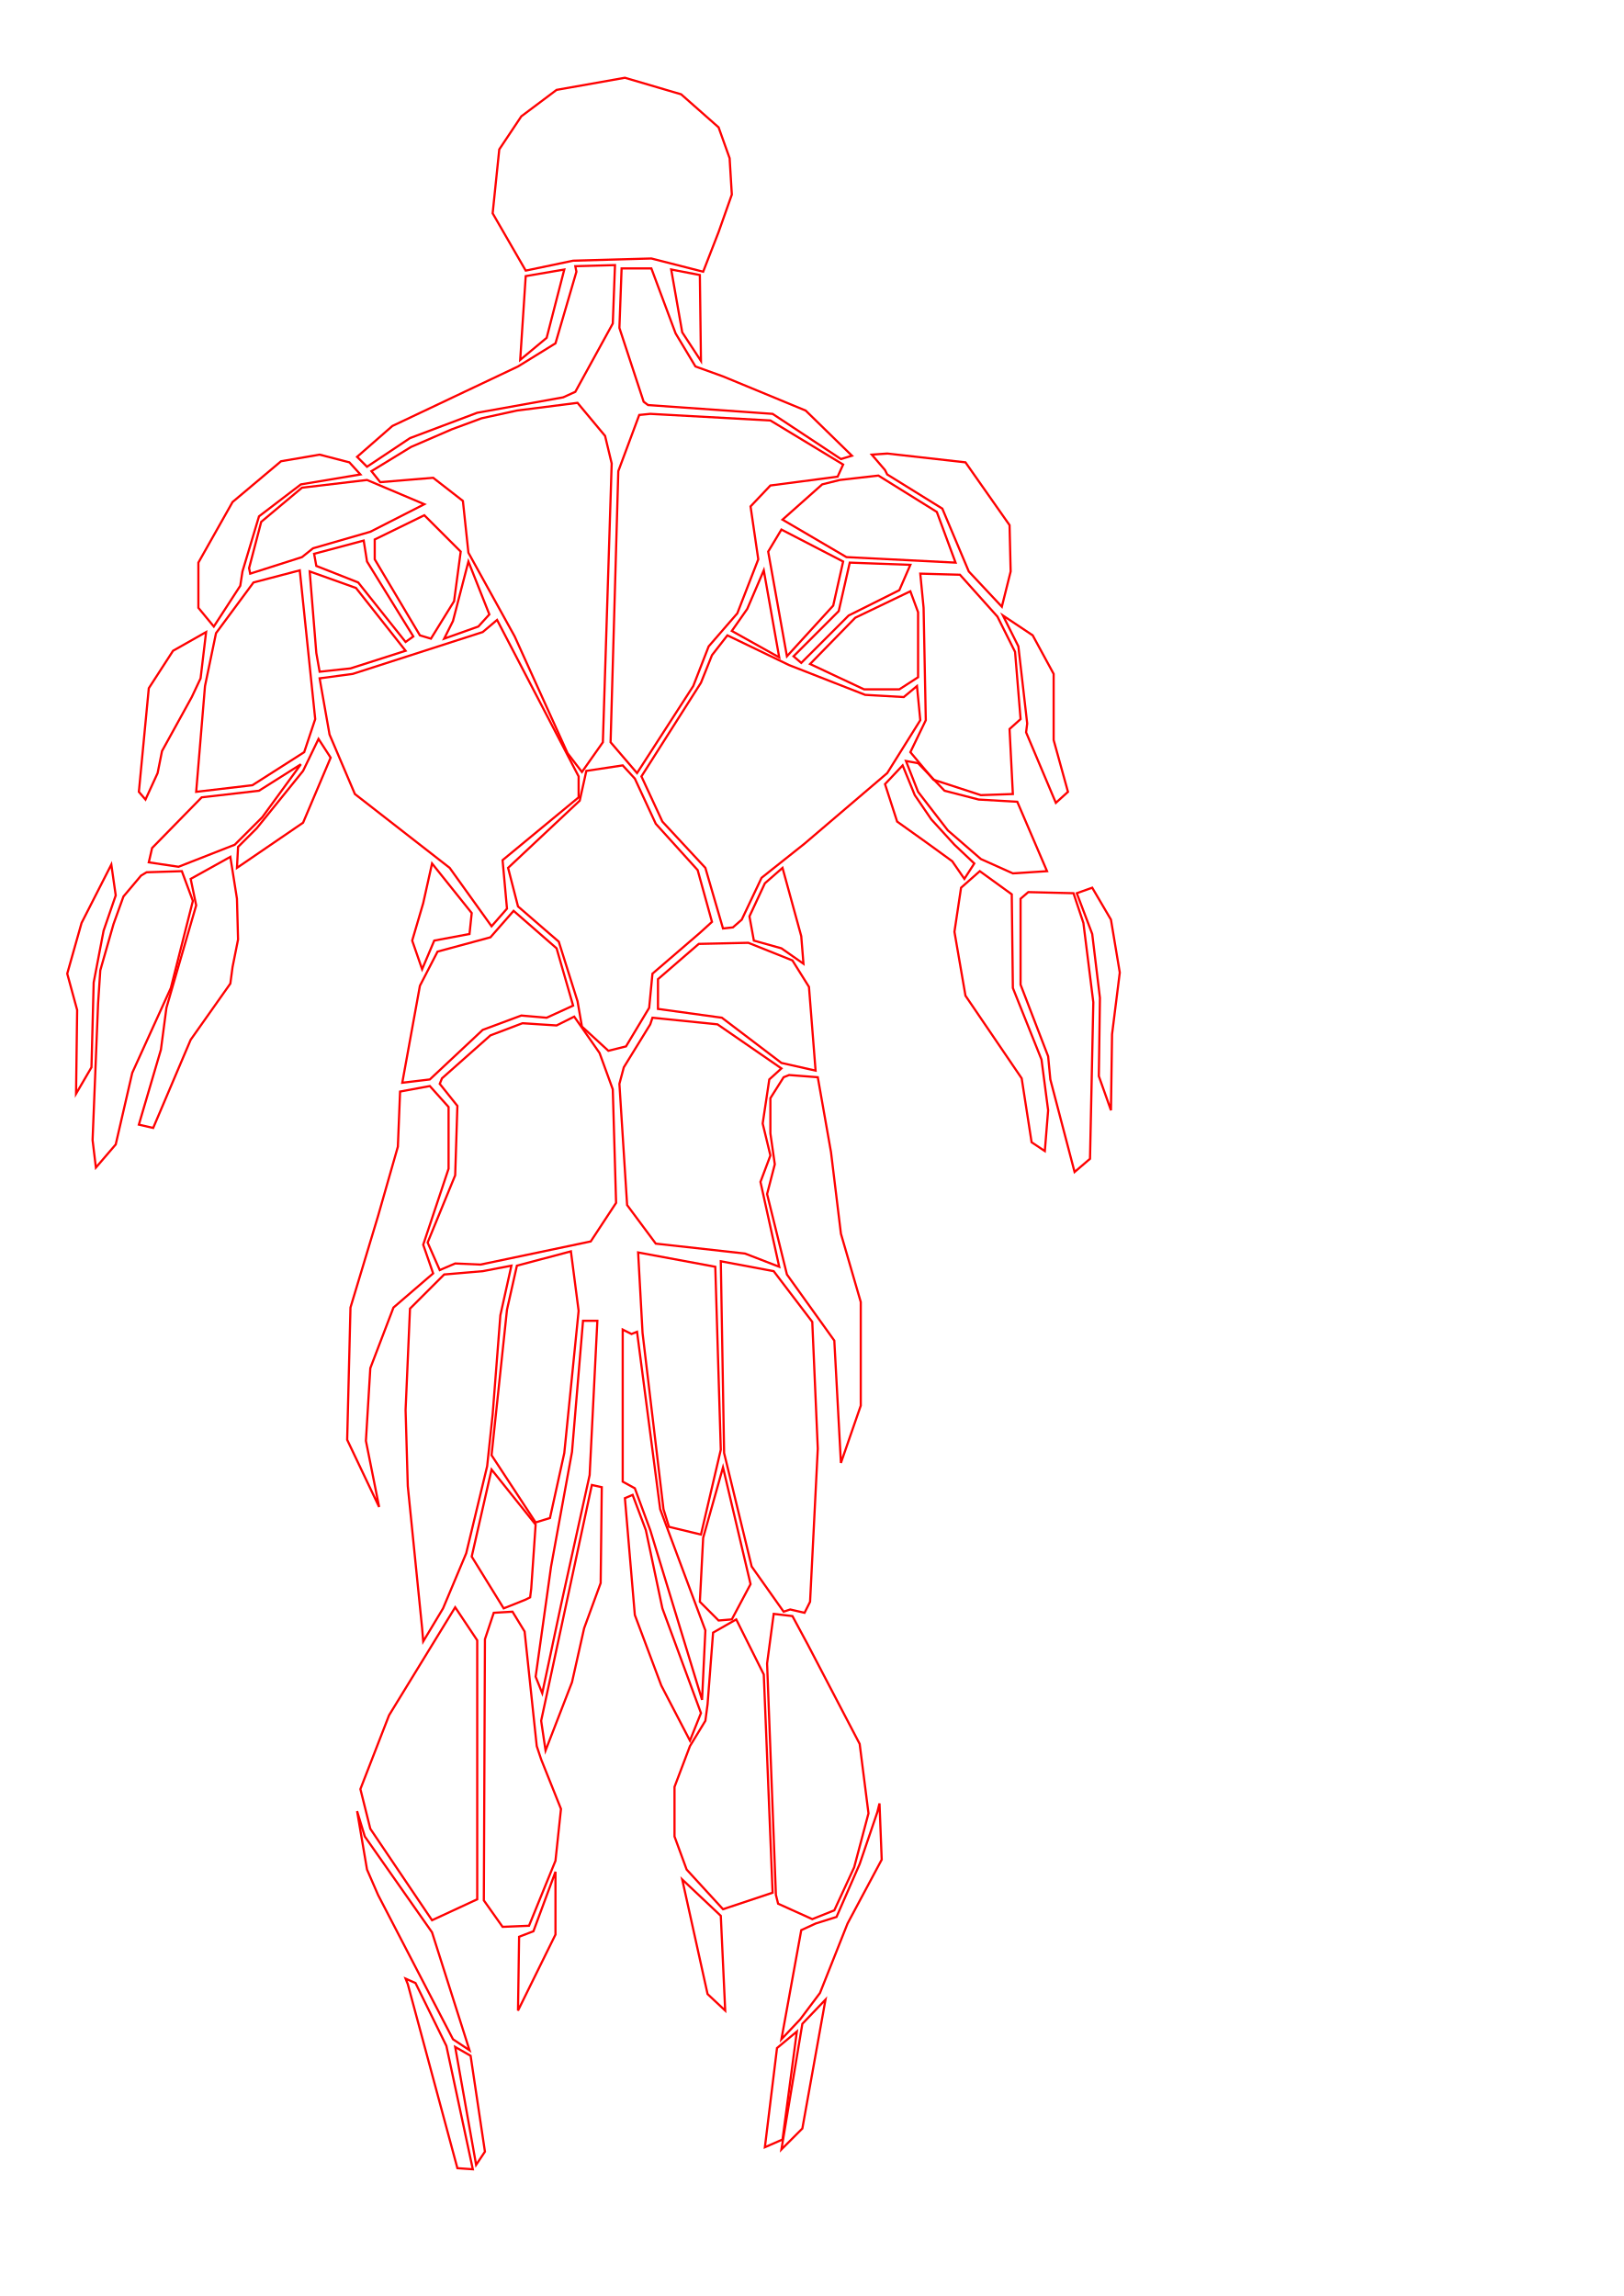
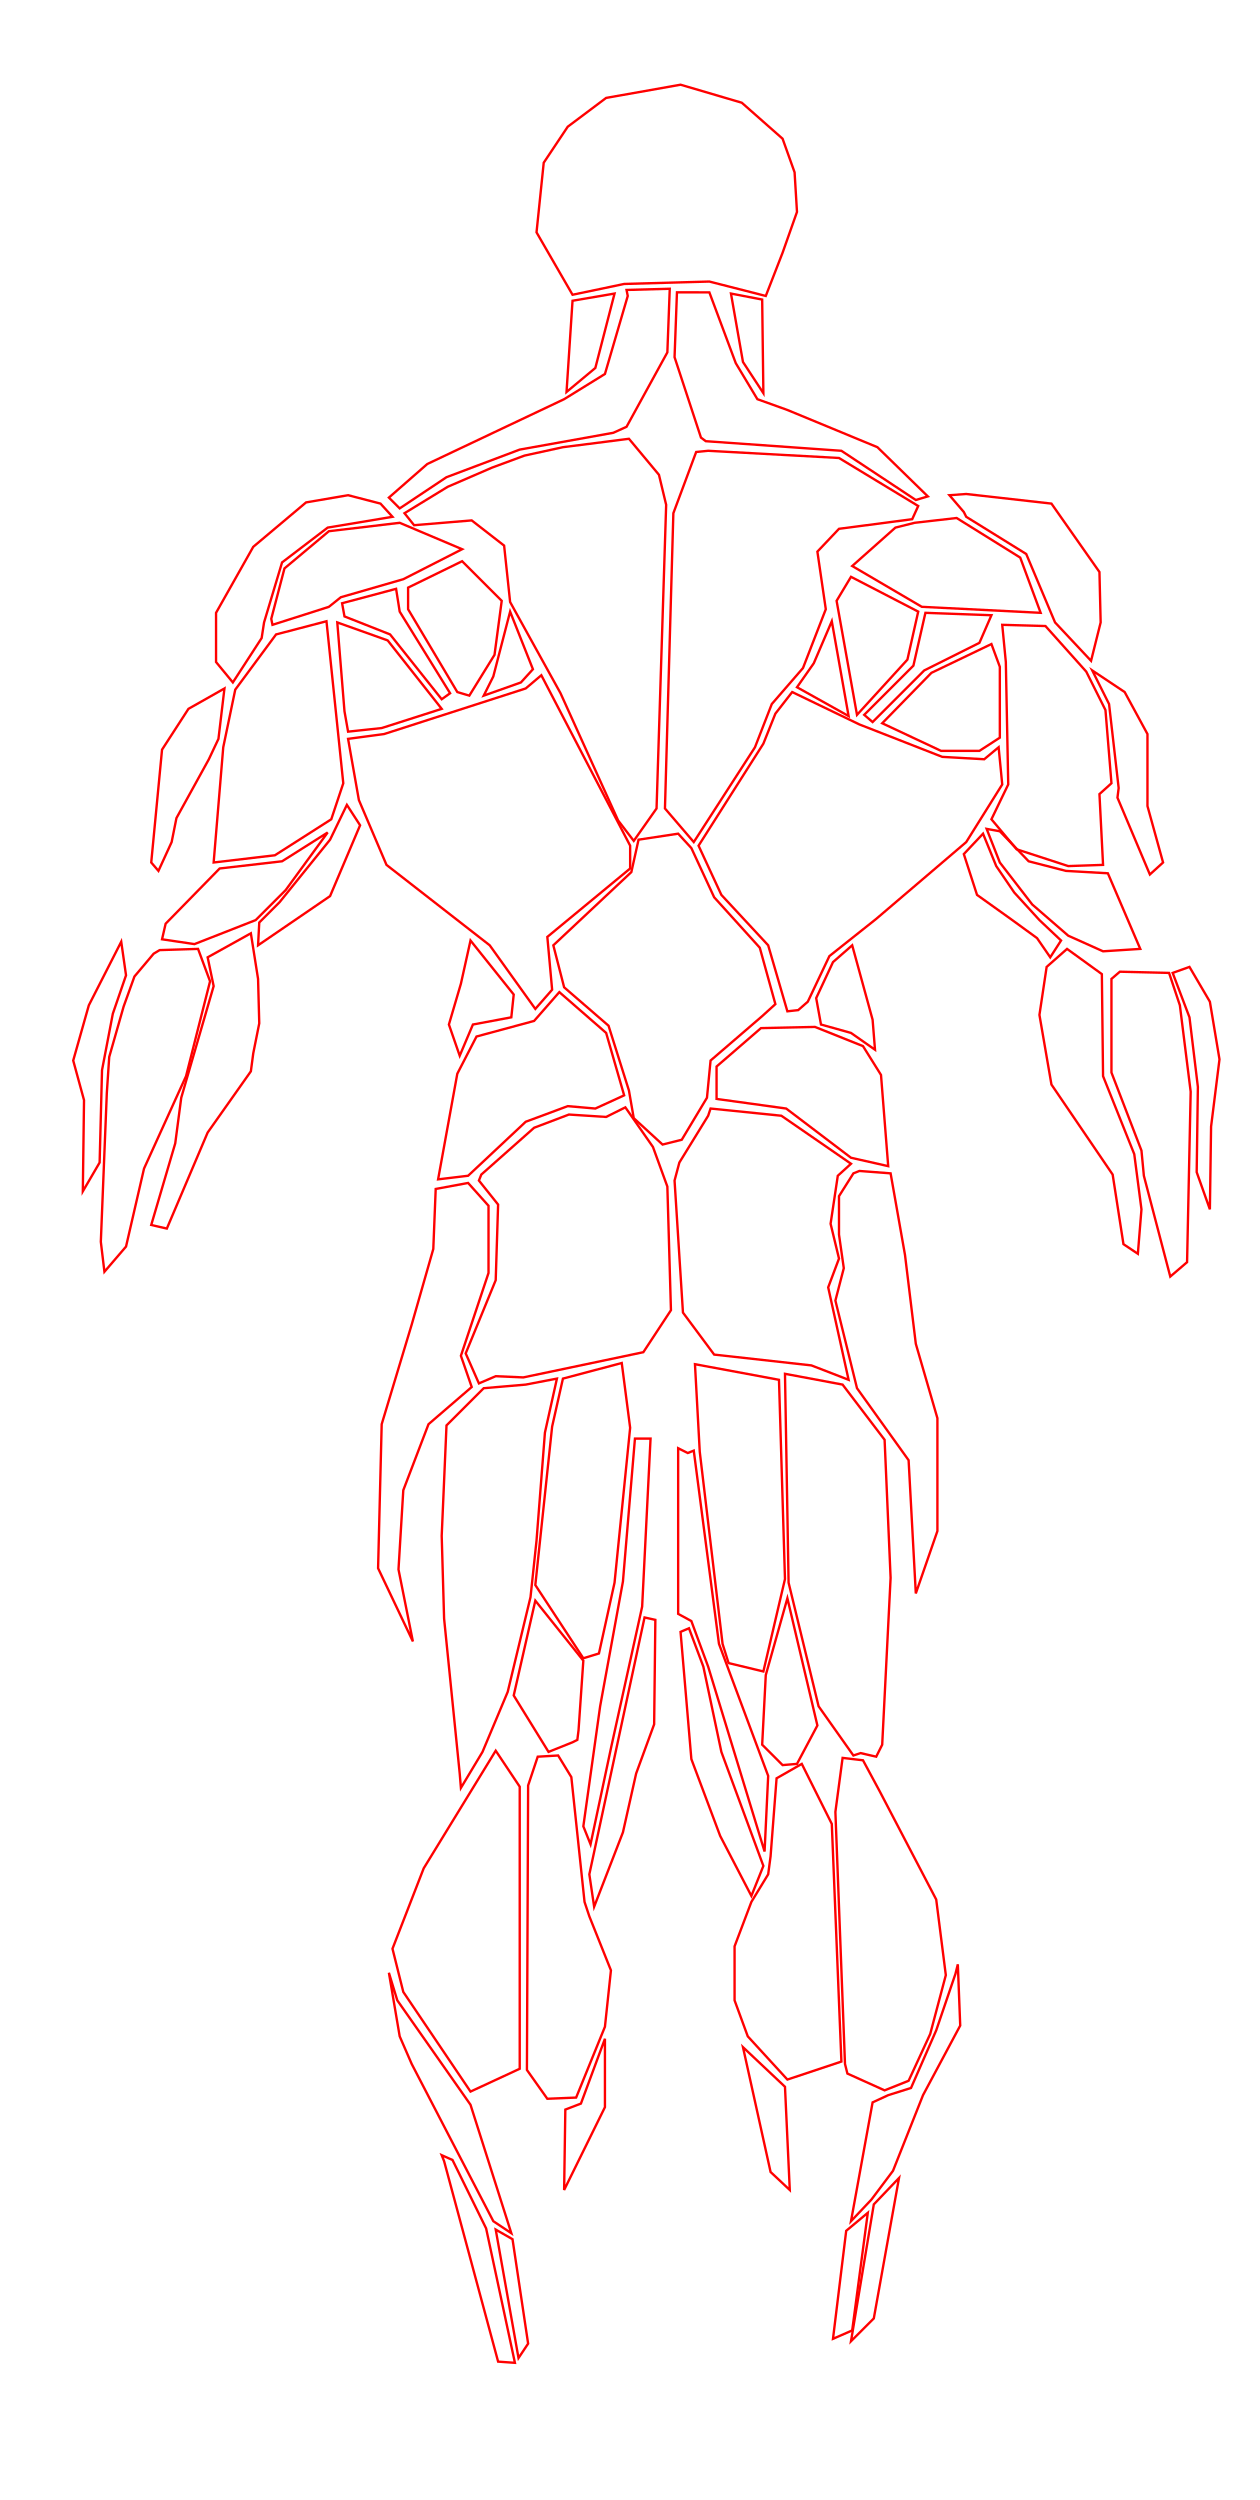
- <svg xmlns="http://www.w3.org/2000/svg" width="744.094" height="1052.362" id="svg2" version="1.1">
+ <svg xmlns="http://www.w3.org/2000/svg" width="530" height="1052" id="svg2" version="1.1">
  <defs id="defs4" />
  <g id="layer2">
    <path style="fill:none;stroke:#ff0000;stroke-width:1px;stroke-linecap:butt;stroke-linejoin:miter;stroke-opacity:1" d="m 240.921,124.032 -15.152,-26.264 3.03,-29.294 10.102,-15.152 16.162,-12.122 31.315,-5.556 25.759,7.576 17.173,15.152 5.051,14.142 1.01,16.668 -6.061,17.173 -7.071,18.183 -23.739,-6.061 -35.86,1.01 z" id="path3091" />
    <path style="fill:none;stroke:#ff0000;stroke-width:1px;stroke-linecap:butt;stroke-linejoin:miter;stroke-opacity:1" d="m 240.921,126.557 -2.525,38.386 12.122,-10.102 8.081,-31.315 z" id="path3093" />
    <path style="fill:none;stroke:#ff0000;stroke-width:1px;stroke-linecap:butt;stroke-linejoin:miter;stroke-opacity:1" d="m 307.591,123.527 13.132,2.525 0.505,39.396 -8.586,-13.132 z" id="path3095" />
    <path style="fill:none;stroke:#ff0000;stroke-width:1px;stroke-linecap:butt;stroke-linejoin:miter;stroke-opacity:1" d="m 263.65,122.012 18.183,-0.505 -1.01,26.769 -17.173,31.315 -5.556,2.525 -39.396,7.071 -30.81,11.617 -19.698,13.132 -4.546,-4.546 16.162,-14.142 57.579,-27.274 17.173,-10.607 9.596,-32.83 z" id="path3097" />
    <path style="fill:none;stroke:#ff0000;stroke-width:1px;stroke-linecap:butt;stroke-linejoin:miter;stroke-opacity:1" d="m 284.863,123.022 -1.01,27.274 11.112,33.84 2.02,1.515 57.074,4.041 31.315,20.708 5.051,-1.515 -21.213,-20.708 -37.881,-15.657 -12.627,-4.546 -9.091,-15.152 -11.112,-29.799 z" id="path3099" />
    <path style="fill:none;stroke:#ff0000;stroke-width:1px;stroke-linecap:butt;stroke-linejoin:miter;stroke-opacity:1" d="m 264.66,184.641 0,0 -27.779,3.536 -16.162,3.536 -13.637,5.051 -18.688,8.081 -18.183,11.112 4.041,5.051 24.244,-2.02 13.637,10.607 2.525,23.739 21.213,38.386 24.244,53.538 6.566,8.586 9.596,-13.637 4.041,-127.784 -3.03,-12.627 z" id="path3103" />
    <path style="fill:none;stroke:#ff0000;stroke-width:1px;stroke-linecap:butt;stroke-linejoin:miter;stroke-opacity:1" d="m 297.995,189.692 55.053,3.03 33.335,20.203 -2.525,5.556 -30.81,4.041 -9.091,9.596 3.536,24.244 -9.596,24.749 -13.132,15.152 -7.071,18.183 -25.759,39.901 -12.122,-14.142 3.536,-124.249 9.596,-25.759 z" id="path3105" />
    <path style="fill:none;stroke:#ff0000;stroke-width:1px;stroke-linecap:butt;stroke-linejoin:miter;stroke-opacity:1" d="m 146.472,310.91 4.546,25.759 11.617,27.274 43.437,33.84 19.193,26.769 7.071,-8.081 -2.02,-22.223 34.85,-28.789 0,-9.596 -37.376,-71.721 -6.566,5.556 -59.599,19.193 z" id="path3107" />
    <path style="fill:none;stroke:#ff0000;stroke-width:1px;stroke-linecap:butt;stroke-linejoin:miter;stroke-opacity:1" d="m 333.35,291.212 28.284,13.637 34.85,13.637 17.678,1.01 6.061,-5.051 1.515,15.657 -15.152,24.244 -37.881,32.325 -19.698,15.657 -9.091,19.193 -4.041,3.536 -4.546,0.505 -8.081,-27.779 -19.698,-21.213 -9.596,-20.708 27.274,-42.931 5.051,-12.627 z" id="path3109" />
    <path style="fill:none;stroke:#ff0000;stroke-width:1px;stroke-linecap:butt;stroke-linejoin:miter;stroke-opacity:1" d="m 358.099,242.725 -6.061,10.102 8.586,47.982 21.213,-23.234 4.546,-20.203 z" id="path3113" />
    <path style="fill:none;stroke:#ff0000;stroke-width:1px;stroke-linecap:butt;stroke-linejoin:miter;stroke-opacity:1" d="m 214.657,257.372 9.596,24.244 -5.051,5.556 -15.657,5.556 4.041,-8.081 z" id="path3115" />
    <path style="fill:none;stroke:#ff0000;stroke-width:1px;stroke-linecap:butt;stroke-linejoin:miter;stroke-opacity:1" d="m 335.371,289.192 21.718,12.122 -7.071,-39.901 -7.576,17.678 z" id="path3119" />
    <path style="fill:none;stroke:#ff0000;stroke-width:1px;stroke-linecap:butt;stroke-linejoin:miter;stroke-opacity:1" d="m 389.414,257.877 27.779,1.01 -5.051,11.617 -23.234,11.617 -21.718,21.718 -3.536,-3.03 20.708,-20.708 z" id="path3121" />
    <path style="fill:none;stroke:#ff0000;stroke-width:1px;stroke-linecap:butt;stroke-linejoin:miter;stroke-opacity:1" d="m 171.726,247.271 22.728,-11.112 16.668,16.668 -3.03,22.728 -10.607,17.173 -5.051,-1.515 -20.708,-34.85 z" id="path3123" />
    <path style="fill:none;stroke:#ff0000;stroke-width:1px;stroke-linecap:butt;stroke-linejoin:miter;stroke-opacity:1" d="m 144.957,259.392 -1.01,-5.556 22.728,-6.061 1.515,9.596 21.213,34.345 -3.536,2.525 -21.718,-27.274 z" id="path3125" />
    <path style="fill:none;stroke:#ff0000;stroke-width:1px;stroke-linecap:butt;stroke-linejoin:miter;stroke-opacity:1" d="m 417.193,271.009 -25.254,12.122 -20.708,21.213 24.749,11.617 16.162,0 8.586,-5.556 0,-29.799 z" id="path3127" />
    <path style="fill:none;stroke:#ff0000;stroke-width:1px;stroke-linecap:butt;stroke-linejoin:miter;stroke-opacity:1" d="m 141.926,261.918 3.03,37.376 1.515,8.586 14.142,-1.515 25.254,-8.081 -22.728,-28.789 z" id="path3135" />
    <path style="fill:none;stroke:#ff0000;stroke-width:1px;stroke-linecap:butt;stroke-linejoin:miter;stroke-opacity:1" d="m 114.652,262.928 -0.505,-2.525 5.556,-21.213 18.688,-15.657 29.799,-3.536 26.264,11.112 -24.749,12.627 -26.264,7.576 -5.051,4.041 z" id="path3137" />
    <path style="fill:none;stroke:#ff0000;stroke-width:1px;stroke-linecap:butt;stroke-linejoin:miter;stroke-opacity:1" d="m 160.109,211.915 5.051,5.556 -27.274,4.546 -19.193,14.647 -7.576,25.254 -1.01,6.566 -12.122,18.688 -7.071,-8.586 0,-20.708 15.657,-27.779 22.223,-18.688 17.678,-3.03 z" id="path3139" />
    <path style="fill:none;stroke:#ff0000;stroke-width:1px;stroke-linecap:butt;stroke-linejoin:miter;stroke-opacity:1" d="m 376.787,222.017 -18.183,16.162 29.294,17.173 50.003,2.525 -8.586,-23.234 -26.769,-16.668 -17.678,2.02 z" id="path3141" />
    <path style="fill:none;stroke:#ff0000;stroke-width:1px;stroke-linecap:butt;stroke-linejoin:miter;stroke-opacity:1" d="m 399.515,208.38 6.061,7.071 1.01,2.02 25.254,15.657 12.122,28.789 15.152,16.162 4.041,-16.162 -0.505,-21.213 -20.203,-28.789 -35.86,-4.041 z" id="path3143" />
    <path style="fill:none;stroke:#ff0000;stroke-width:1px;stroke-linecap:butt;stroke-linejoin:miter;stroke-opacity:1" d="m 116.168,266.969 -17.173,23.234 -5.051,24.244 -4.041,48.487 25.759,-3.03 23.739,-15.152 5.051,-15.152 -7.071,-68.185 z" id="path3145" />
    <path style="fill:none;stroke:#ff0000;stroke-width:1px;stroke-linecap:butt;stroke-linejoin:miter;stroke-opacity:1" d="m 63.64,362.933 4.546,-47.477 11.112,-17.173 15.152,-8.586 -2.525,21.213 -4.041,8.586 -13.637,24.749 -2.02,10.102 -5.556,12.122 z" id="path3147" />
    <path style="fill:none;stroke:#ff0000;stroke-width:1px;stroke-linecap:butt;stroke-linejoin:miter;stroke-opacity:1" d="m 68.185,395.258 1.515,-6.566 22.728,-23.234 26.264,-3.03 19.193,-12.122 -17.678,24.244 -12.627,12.627 -25.759,10.102 z" id="path3149" />
    <path style="fill:none;stroke:#ff0000;stroke-width:1px;stroke-linecap:butt;stroke-linejoin:miter;stroke-opacity:1" d="m 145.967,338.689 -7.071,14.647 -21.213,26.264 -8.586,8.586 -0.505,9.596 30.305,-20.708 12.627,-29.799 z" id="path3151" />
    <path style="fill:none;stroke:#ff0000;stroke-width:1px;stroke-linecap:butt;stroke-linejoin:miter;stroke-opacity:1" d="m 51.013,396.268 2.02,14.142 -5.556,16.162 -4.546,23.739 -1.01,38.891 -7.071,12.122 0.505,-38.386 -4.546,-16.668 6.566,-23.234 z" id="path3153" />
    <path style="fill:none;stroke:#ff0000;stroke-width:1px;stroke-linecap:butt;stroke-linejoin:miter;stroke-opacity:1" d="m 67.175,399.804 -2.525,1.515 -8.081,9.596 -4.546,12.627 -6.061,21.213 -1.01,15.152 -2.525,62.629 1.515,12.627 9.091,-10.607 7.576,-32.83 17.678,-38.891 10.102,-39.901 -5.051,-13.637 z" id="path3155" />
    <path style="fill:none;stroke:#ff0000;stroke-width:1px;stroke-linecap:butt;stroke-linejoin:miter;stroke-opacity:1" d="m 105.561,392.733 3.03,19.193 0.505,18.688 -2.525,12.627 -1.01,7.576 -18.183,25.759 -17.173,40.406 -6.566,-1.515 10.102,-34.345 2.525,-19.193 13.637,-46.972 -2.525,-12.122 z" id="path3157" />
    <path style="fill:none;stroke:#ff0000;stroke-width:1px;stroke-linecap:butt;stroke-linejoin:miter;stroke-opacity:1" d="m 421.739,262.928 1.515,15.657 1.01,51.518 -7.071,14.647 10.607,12.627 21.718,7.071 14.647,-0.505 -1.515,-29.799 5.051,-4.546 -2.525,-30.81 -8.081,-16.162 -17.173,-19.193 z" id="path3161" />
    <path style="fill:none;stroke:#ff0000;stroke-width:1px;stroke-linecap:butt;stroke-linejoin:miter;stroke-opacity:1" d="m 466.185,367.479 13.637,31.82 -15.657,1.01 -14.647,-6.566 -15.152,-13.132 -13.637,-17.678 -5.556,-14.142 5.556,1.01 12.122,12.627 15.657,4.041 z" id="path3163" />
    <path style="fill:none;stroke:#ff0000;stroke-width:1px;stroke-linecap:butt;stroke-linejoin:miter;stroke-opacity:1" d="m 459.619,282.121 7.071,14.142 4.041,35.355 -0.505,4.041 13.637,32.325 5.556,-5.051 -6.566,-23.739 0,-30.305 -9.596,-17.678 z" id="path3165" />
    <path style="fill:none;stroke:#ff0000;stroke-width:1px;stroke-linecap:butt;stroke-linejoin:miter;stroke-opacity:1" d="m 405.576,359.398 5.556,17.173 14.142,10.102 11.112,8.081 5.556,8.081 4.546,-7.071 -9.091,-8.586 -10.607,-11.617 -7.576,-11.112 -5.556,-13.637 z" id="path3167" />
    <path style="fill:none;stroke:#ff0000;stroke-width:1px;stroke-linecap:butt;stroke-linejoin:miter;stroke-opacity:1" d="m 449.013,399.299 14.647,10.607 0.505,42.931 13.132,32.83 3.03,23.234 -1.515,18.688 -6.061,-4.041 -4.546,-29.294 -25.759,-37.881 -5.051,-29.294 3.03,-20.203 z" id="path3169" />
    <path style="fill:none;stroke:#ff0000;stroke-width:1px;stroke-linecap:butt;stroke-linejoin:miter;stroke-opacity:1" d="m 491.944,409.4 0,0 -20.708,-0.505 -3.536,3.03 0,39.396 12.627,32.83 1.01,10.607 11.112,42.426 7.071,-6.061 1.515,-71.721 -4.546,-36.365 z" id="path3171" />
    <path style="fill:none;stroke:#ff0000;stroke-width:1px;stroke-linecap:butt;stroke-linejoin:miter;stroke-opacity:1" d="m 493.46,409.4 7.071,18.688 3.536,29.294 -0.505,35.86 5.556,15.657 0.505,-34.85 3.536,-28.284 -4.041,-24.244 -8.586,-14.647 z" id="path3175" />
    <path style="fill:none;stroke:#ff0000;stroke-width:1px;stroke-linecap:butt;stroke-linejoin:miter;stroke-opacity:1" d="m 358.604,397.783 8.586,31.315 1.01,12.627 -10.102,-7.071 -12.627,-3.536 -2.02,-11.112 7.071,-15.152 z" id="path3177" />
    <path style="fill:none;stroke:#ff0000;stroke-width:1px;stroke-linecap:butt;stroke-linejoin:miter;stroke-opacity:1" d="m 197.99,395.763 -4.041,18.183 -5.051,17.173 4.546,13.132 5.556,-13.132 16.162,-3.03 1.01,-9.596 z" id="path3179" />
    <path style="fill:none;stroke:#ff0000;stroke-width:1px;stroke-linecap:butt;stroke-linejoin:miter;stroke-opacity:1" d="m 235.366,417.481 -10.607,12.122 -24.244,6.566 -8.081,15.657 -8.081,44.447 12.627,-1.515 24.244,-22.728 17.678,-6.566 11.617,1.01 12.122,-5.556 -7.576,-26.264 z" id="path3181" />
    <path style="fill:none;stroke:#ff0000;stroke-width:1px;stroke-linecap:butt;stroke-linejoin:miter;stroke-opacity:1" d="m 320.218,432.634 -18.688,16.162 0,13.637 29.294,4.041 27.274,20.708 15.657,3.536 -3.03,-38.386 -7.576,-12.122 -20.203,-8.081 z" id="path3183" />
    <path style="fill:none;stroke:#ff0000;stroke-width:1px;stroke-linecap:butt;stroke-linejoin:miter;stroke-opacity:1" d="m 268.701,353.337 -3.03,13.637 -32.83,30.81 4.546,17.678 18.688,16.162 8.586,27.274 2.02,11.617 12.122,11.112 8.081,-2.02 10.607,-17.678 1.515,-15.657 21.718,-18.688 5.556,-5.051 -6.566,-23.739 -19.193,-21.213 -9.596,-20.708 -5.556,-6.061 z" id="path3185" />
    <path style="fill:none;stroke:#ff0000;stroke-width:1px;stroke-linecap:butt;stroke-linejoin:miter;stroke-opacity:1" d="m 201.525,496.778 1.01,-2.525 22.223,-19.698 14.647,-5.556 15.657,1.01 8.081,-4.041 11.617,16.668 6.061,16.668 1.515,52.023 -11.617,17.678 -50.508,10.607 -11.617,-0.505 -7.071,3.03 -5.556,-12.627 12.627,-30.81 1.01,-31.82 z" id="path3187" />
    <path style="fill:none;stroke:#ff0000;stroke-width:1px;stroke-linecap:butt;stroke-linejoin:miter;stroke-opacity:1" d="m 299.005,466.474 -1.01,3.03 -12.122,19.698 -2.02,7.576 3.536,55.558 13.132,17.678 40.911,4.546 15.657,6.061 -8.586,-38.891 4.546,-12.122 -3.536,-14.647 3.03,-20.203 5.556,-5.051 -29.294,-20.203 z" id="path3189" />
    <path style="fill:none;stroke:#ff0000;stroke-width:1px;stroke-linecap:butt;stroke-linejoin:miter;stroke-opacity:1" d="m 183.343,500.314 13.637,-2.525 8.586,9.596 0,28.284 -11.617,34.85 4.546,13.132 -18.183,15.657 -10.607,27.779 -2.02,33.335 6.061,30.305 -14.647,-30.81 1.515,-60.609 12.627,-41.921 9.091,-31.82 z" id="path3191" />
    <path style="fill:none;stroke:#ff0000;stroke-width:1px;stroke-linecap:butt;stroke-linejoin:miter;stroke-opacity:1" d="m 361.635,492.738 -2.525,1.01 -6.061,9.596 0,16.162 2.02,14.142 -3.536,13.637 9.091,36.871 21.718,30.305 3.03,56.063 9.091,-26.264 0,-47.477 -9.091,-31.315 -4.546,-37.376 -6.061,-34.345 z" id="path3193" />
    <path style="fill:none;stroke:#ff0000;stroke-width:1px;stroke-linecap:butt;stroke-linejoin:miter;stroke-opacity:1" d="m 234.355,580.116 0,0 -13.132,2.525 -17.678,1.515 -15.657,15.657 -2.02,46.467 1.01,34.85 6.566,65.155 0.505,6.061 9.091,-15.152 10.607,-25.254 9.596,-39.901 2.525,-23.739 3.536,-45.457 z" id="path3195" />
    <path style="fill:none;stroke:#ff0000;stroke-width:1px;stroke-linecap:butt;stroke-linejoin:miter;stroke-opacity:1" d="m 267.185,605.37 -5.051,60.104 -9.596,52.528 -7.071,50.508 3.03,7.576 8.586,-40.406 13.132,-59.599 3.536,-70.711 z" id="path3201" />
    <path style="fill:none;stroke:#ff0000;stroke-width:1px;stroke-linecap:butt;stroke-linejoin:miter;stroke-opacity:1" d="m 275.772,681.636 -4.546,-1.01 -23.234,108.086 2.02,13.637 12.122,-31.315 5.556,-24.749 7.576,-20.708 z" id="path3203" />
    <path style="fill:none;stroke:#ff0000;stroke-width:1px;stroke-linecap:butt;stroke-linejoin:miter;stroke-opacity:1" d="m 286.378,686.687 4.546,53.538 12.122,32.325 13.132,25.254 5.051,-12.627 -17.678,-47.982 -7.576,-35.86 -6.061,-16.162 z" id="path3205" />
    <path style="fill:none;stroke:#ff0000;stroke-width:1px;stroke-linecap:butt;stroke-linejoin:miter;stroke-opacity:1" d="m 291.934,610.42 -2.525,1.01 -4.041,-2.02 0,69.701 5.556,3.03 7.071,19.193 23.739,77.782 1.515,-31.82 -20.708,-55.558 z" id="path3207" />
    <path style="fill:none;stroke:#ff0000;stroke-width:1px;stroke-linecap:butt;stroke-linejoin:miter;stroke-opacity:1" d="m 292.439,574.055 2.02,36.871 9.596,80.812 2.525,8.081 14.647,3.536 9.091,-38.891 -2.525,-83.843 z" id="path3209" />
    <path style="fill:none;stroke:#ff0000;stroke-width:1px;stroke-linecap:butt;stroke-linejoin:miter;stroke-opacity:1" d="m 261.63,573.55 -24.749,6.566 -4.546,20.203 -7.071,66.67 20.203,30.81 6.566,-2.02 6.566,-29.799 6.566,-65.155 z" id="path3213" />
    <path style="fill:none;stroke:#ff0000;stroke-width:1px;stroke-linecap:butt;stroke-linejoin:miter;stroke-opacity:1" d="m 330.32,578.096 1.515,87.883 12.627,52.023 14.647,20.708 3.03,-1.01 6.566,1.515 2.525,-5.051 3.536,-70.206 -2.525,-58.084 -17.678,-23.234 z" id="path3215" />
    <path style="fill:none;stroke:#ff0000;stroke-width:1px;stroke-linecap:butt;stroke-linejoin:miter;stroke-opacity:1" d="m 225.264,673.555 0,0 -9.091,39.901 14.647,23.739 10.102,-4.041 2.02,-1.01 0.505,-4.041 2.02,-29.294 z" id="path3217" />
    <path style="fill:none;stroke:#ff0000;stroke-width:1px;stroke-linecap:butt;stroke-linejoin:miter;stroke-opacity:1" d="m 331.33,672.545 0,0 12.627,53.538 -8.586,16.162 -6.061,0.505 -8.586,-8.586 1.515,-29.294 z" id="path3219" />
    <path style="fill:none;stroke:#ff0000;stroke-width:1px;stroke-linecap:butt;stroke-linejoin:miter;stroke-opacity:1" d="m 208.596,736.69 -30.305,49.497 -13.132,33.84 4.546,18.183 28.284,41.921 20.708,-9.596 0,-118.693 z" id="path3221" />
    <path style="fill:none;stroke:#ff0000;stroke-width:1px;stroke-linecap:butt;stroke-linejoin:miter;stroke-opacity:1" d="m 226.274,739.215 -4.041,12.122 -0.505,119.703 8.586,12.122 12.122,-0.505 12.122,-29.799 2.525,-23.739 -9.091,-22.728 -2.02,-6.061 -5.556,-52.528 -5.556,-9.091 z" id="path3223" />
    <path style="fill:none;stroke:#ff0000;stroke-width:1px;stroke-linecap:butt;stroke-linejoin:miter;stroke-opacity:1" d="m 163.645,830.129 3.536,11.617 30.81,43.942 17.173,54.043 -7.576,-5.051 -34.345,-66.165 -5.051,-11.617 z" id="path3225" />
    <path style="fill:none;stroke:#ff0000;stroke-width:1px;stroke-linecap:butt;stroke-linejoin:miter;stroke-opacity:1" d="m 254.558,857.908 -10.102,27.274 -6.566,2.525 -0.505,33.84 17.173,-34.85 z" id="path3227" />
    <path style="fill:none;stroke:#ff0000;stroke-width:1px;stroke-linecap:butt;stroke-linejoin:miter;stroke-opacity:1" d="m 208.596,938.215 7.071,4.041 6.566,43.942 -4.041,6.061 z" id="path3229" />
    <path style="fill:none;stroke:#ff0000;stroke-width:1px;stroke-linecap:butt;stroke-linejoin:miter;stroke-opacity:1" d="m 185.868,906.9 4.546,2.02 14.142,28.789 12.122,56.569 -7.071,-0.505 -22.728,-84.348 z" id="path3231" />
    <path style="fill:none;stroke:#ff0000;stroke-width:1px;stroke-linecap:butt;stroke-linejoin:miter;stroke-opacity:1" d="m 316.178,800.329 -7.071,18.688 0,22.728 5.556,15.152 16.668,18.183 22.728,-7.576 -4.041,-100.005 -12.627,-25.254 -10.607,6.061 -2.525,32.83 -1.01,7.576 z" id="path3235" />
    <path style="fill:none;stroke:#ff0000;stroke-width:1px;stroke-linecap:butt;stroke-linejoin:miter;stroke-opacity:1" d="m 354.564,739.72 8.586,1.01 7.071,13.132 23.739,45.457 4.041,31.82 -6.566,24.749 -9.091,19.698 -10.102,4.041 -15.657,-7.071 -1.01,-4.041 -4.041,-106.066 z" id="path3237" />
    <path style="fill:none;stroke:#ff0000;stroke-width:1px;stroke-linecap:butt;stroke-linejoin:miter;stroke-opacity:1" d="m 403.051,826.593 -1.01,4.041 -8.081,23.739 -10.607,24.244 -9.596,3.03 -6.566,3.03 -9.091,50.003 8.586,-9.091 9.091,-12.122 12.627,-31.82 15.657,-29.294 z" id="path3241" />
    <path style="fill:none;stroke:#ff0000;stroke-width:1px;stroke-linecap:butt;stroke-linejoin:miter;stroke-opacity:1" d="m 356.079,938.72 0,0 -5.556,45.457 8.081,-3.536 6.566,-49.497 z" id="path3243" />
    <path style="fill:none;stroke:#ff0000;stroke-width:1px;stroke-linecap:butt;stroke-linejoin:miter;stroke-opacity:1" d="m 367.696,927.608 -9.596,57.579 9.596,-9.596 10.607,-59.094 z" id="path3245" />
    <path style="fill:none;stroke:#ff0000;stroke-width:1px;stroke-linecap:butt;stroke-linejoin:miter;stroke-opacity:1" d="m 312.642,861.443 17.678,16.668 2.02,43.437 -8.081,-7.576 z" id="path4015" />
  </g>
</svg>
